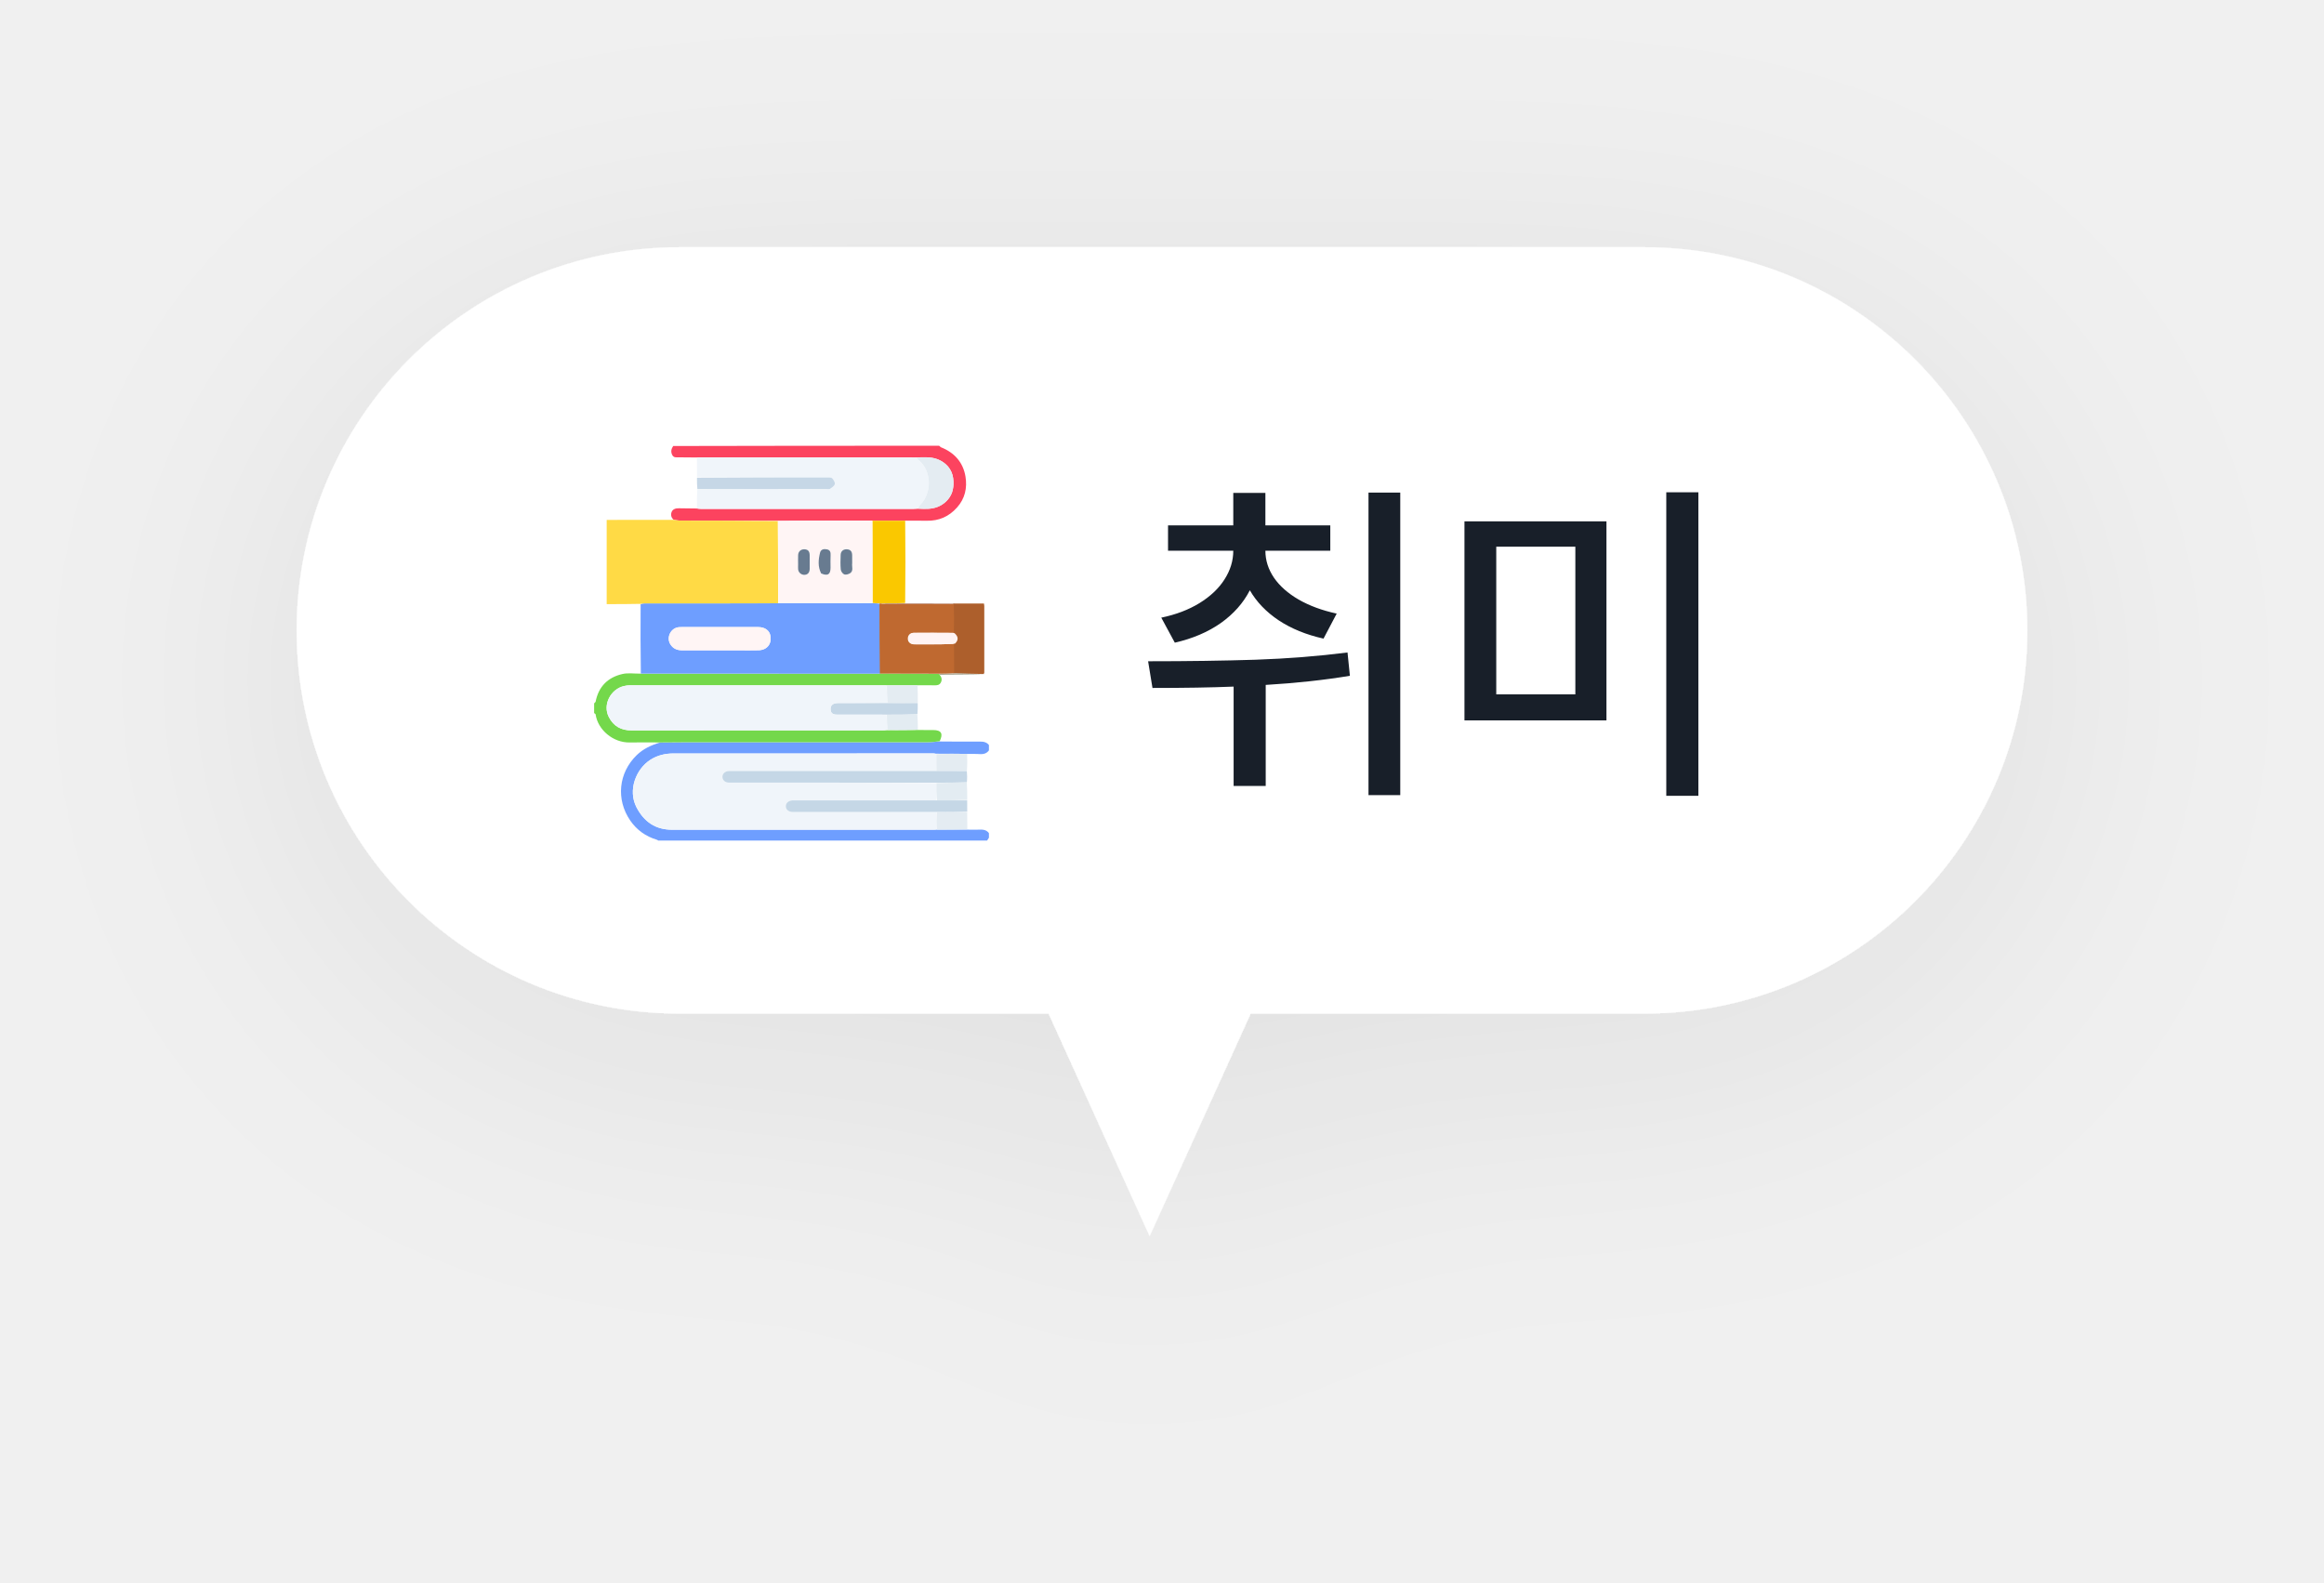
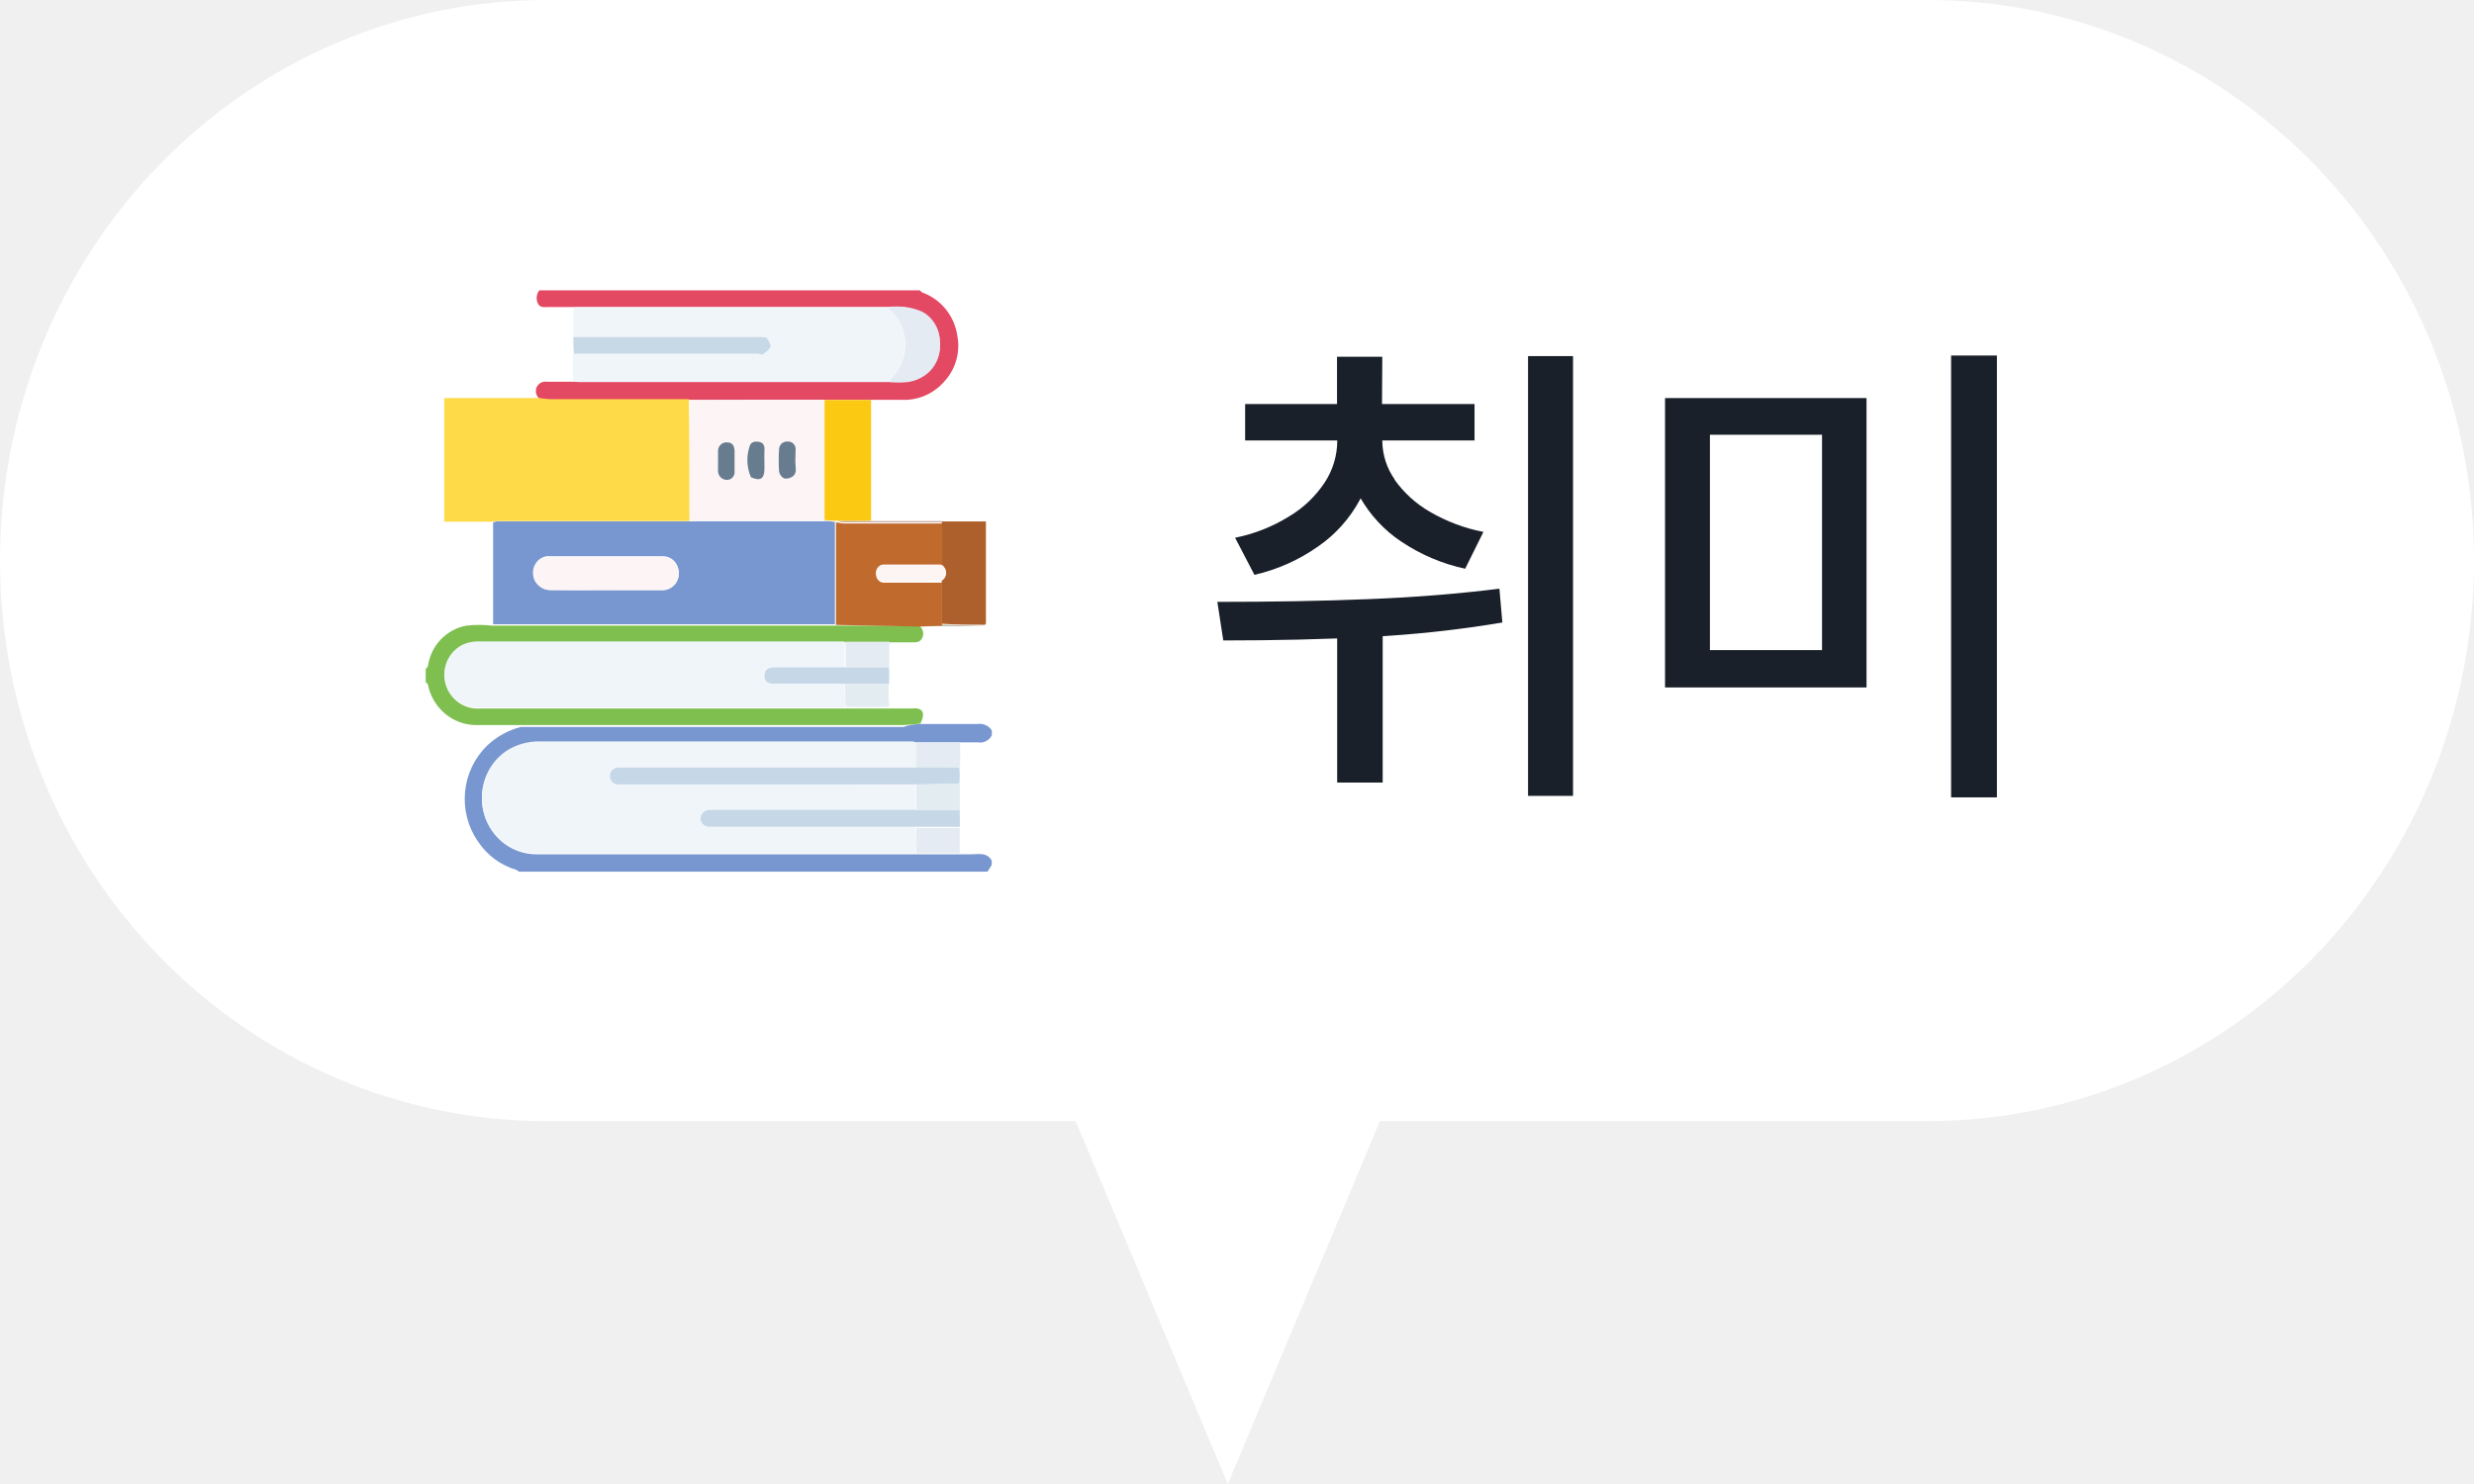
- <svg xmlns="http://www.w3.org/2000/svg" width="94" height="64" viewBox="0 0 94 64" fill="none">
-   <g filter="url(#filter0_d_0_1)">
-     <path fill-rule="evenodd" clip-rule="evenodd" d="M27.5 10C18.94 10 12 16.94 12 25.5C12 34.06 18.94 41 27.5 41H42.417L46.5 50L50.583 41H66.5C75.06 41 82 34.06 82 25.5C82 16.94 75.06 10 66.5 10H27.5Z" fill="white" />
-   </g>
-   <path d="M51.182 22.277C51.182 22.665 51.298 23.029 51.53 23.371C51.763 23.708 52.095 24.002 52.528 24.253C52.966 24.504 53.478 24.693 54.066 24.82L53.533 25.832C52.836 25.677 52.232 25.431 51.722 25.094C51.216 24.756 50.826 24.351 50.553 23.877C50.288 24.392 49.897 24.834 49.377 25.203C48.857 25.568 48.238 25.832 47.518 25.996L46.971 24.984C47.563 24.861 48.078 24.665 48.516 24.396C48.958 24.123 49.295 23.804 49.527 23.439C49.764 23.07 49.883 22.683 49.883 22.277H47.244V21.252H49.883V19.939H51.182V21.252H53.807V22.277H51.182ZM56.637 32.162H55.352V19.926H56.637V32.162ZM46.438 26.748C48.042 26.748 49.491 26.727 50.785 26.686C52.084 26.641 53.324 26.543 54.504 26.393L54.6 27.336C53.556 27.509 52.421 27.632 51.195 27.705V31.793H49.897V27.773C48.999 27.81 47.905 27.828 46.615 27.828L46.438 26.748ZM64.977 29.141H59.234V21.088H64.977V29.141ZM60.52 28.088H63.719V22.113H60.52V28.088ZM68.695 32.19H67.397V19.912H68.695V32.19Z" fill="#181F29" />
-   <g clip-path="url(#clip0_0_1)">
-     <path d="M38.002 29.993C38.542 29.995 39.083 30.003 39.624 29.997C39.791 29.994 39.926 30.023 40.023 30.166C40.031 30.21 40.031 30.263 40.023 30.32C39.926 30.476 39.793 30.514 39.625 30.503C39.46 30.491 39.293 30.502 39.117 30.495C38.695 30.488 38.284 30.489 37.859 30.487C37.819 30.481 37.793 30.477 37.767 30.477C34.258 30.477 30.749 30.477 27.24 30.478C26.908 30.478 26.594 30.55 26.308 30.733C25.732 31.1 25.381 31.956 25.746 32.658C26.049 33.24 26.513 33.561 27.176 33.562C30.706 33.563 34.236 33.562 37.765 33.562C37.802 33.562 37.838 33.559 37.889 33.559C38.311 33.56 38.718 33.559 39.14 33.56C39.253 33.562 39.352 33.56 39.451 33.563C39.656 33.567 39.881 33.504 40.021 33.73C40.024 33.726 40.028 33.722 40.031 33.719C40.031 33.762 40.031 33.805 40.022 33.852C39.978 33.914 39.942 33.972 39.906 34.031C35.489 34.031 31.072 34.031 26.65 34.022C26.62 33.997 26.597 33.977 26.57 33.969C26.118 33.834 25.752 33.571 25.489 33.187C24.91 32.34 25.014 31.262 25.755 30.544C26.017 30.291 26.34 30.139 26.702 30.034C27.05 30.03 27.383 30.025 27.716 30.025C30.984 30.025 34.252 30.026 37.521 30.024C37.681 30.024 37.841 30.003 38.002 29.993Z" fill="#6E9EFF" />
-     <path d="M38.007 29.983C37.841 30.003 37.681 30.024 37.521 30.024C34.252 30.026 30.984 30.025 27.716 30.025C27.383 30.026 27.05 30.03 26.688 30.032C26.264 30.032 25.869 30.024 25.474 30.033C24.799 30.048 24.18 29.52 24.091 28.897C24.088 28.877 24.052 28.861 24.031 28.844C24.031 28.718 24.031 28.592 24.031 28.452C24.052 28.42 24.087 28.405 24.091 28.385C24.209 27.773 24.585 27.398 25.179 27.263C25.401 27.212 25.644 27.251 25.906 27.249C29.133 27.249 32.33 27.25 35.527 27.25C35.553 27.25 35.579 27.247 35.618 27.247C36.409 27.25 37.186 27.252 37.968 27.26C37.982 27.273 37.991 27.28 38.001 27.286C38.081 27.382 38.117 27.487 38.056 27.606C38.001 27.714 37.903 27.724 37.792 27.721C37.58 27.715 37.367 27.719 37.125 27.72C36.689 27.721 36.282 27.723 35.86 27.722C32.394 27.72 28.943 27.719 25.492 27.72C25.405 27.72 25.316 27.732 25.231 27.752C24.706 27.878 24.366 28.497 24.624 29.001C24.82 29.384 25.126 29.546 25.553 29.546C28.937 29.541 32.321 29.543 35.704 29.542C35.761 29.542 35.818 29.537 35.89 29.538C36.312 29.537 36.72 29.533 37.127 29.529C37.334 29.53 37.54 29.531 37.746 29.531C38.074 29.532 38.16 29.674 38.007 29.983Z" fill="#74D84B" />
-     <path d="M28.188 18.505C27.95 18.503 27.712 18.503 27.474 18.499C27.365 18.497 27.244 18.529 27.183 18.39C27.126 18.262 27.154 18.152 27.229 18.041C30.803 18.031 34.387 18.031 37.985 18.031C38.02 18.052 38.036 18.083 38.061 18.093C38.608 18.309 38.958 18.707 39.052 19.281C39.125 19.732 39.035 20.165 38.71 20.528C38.379 20.899 37.976 21.074 37.483 21.064C37.207 21.058 36.931 21.063 36.626 21.062C36.162 21.062 35.726 21.063 35.276 21.062C34.788 21.06 34.315 21.059 33.842 21.059C33.053 21.061 32.263 21.063 31.459 21.063C30.138 21.061 28.832 21.061 27.526 21.059C27.434 21.059 27.342 21.038 27.25 21.026C27.145 20.941 27.122 20.817 27.166 20.708C27.213 20.594 27.329 20.556 27.46 20.56C27.692 20.568 27.924 20.562 28.181 20.569C28.253 20.578 28.299 20.584 28.346 20.584C31.215 20.584 34.084 20.584 36.953 20.584C37.01 20.584 37.066 20.576 37.137 20.576C37.276 20.582 37.401 20.589 37.526 20.583C37.807 20.57 38.056 20.486 38.267 20.284C38.504 20.058 38.578 19.788 38.565 19.471C38.55 19.09 38.372 18.813 38.048 18.634C37.741 18.465 37.399 18.494 37.049 18.503C34.111 18.501 31.188 18.5 28.265 18.5C28.239 18.5 28.213 18.503 28.188 18.505Z" fill="#FC435F" />
-     <path d="M35.291 21.064C35.726 21.063 36.162 21.062 36.612 21.064C36.626 22.17 36.626 23.273 36.611 24.392C36.285 24.409 35.974 24.411 35.652 24.41C35.628 24.409 35.615 24.409 35.587 24.408C35.479 24.405 35.386 24.403 35.292 24.387C35.292 23.27 35.291 22.167 35.291 21.064Z" fill="#FAC800" />
-     <path d="M38.557 24.412C38.968 24.412 39.378 24.412 39.798 24.412C39.803 24.448 39.812 24.483 39.812 24.517C39.813 25.412 39.812 26.307 39.812 27.202C39.812 27.223 39.808 27.243 39.783 27.263C39.361 27.256 38.962 27.251 38.562 27.232C38.56 26.826 38.557 26.435 38.563 26.038C38.71 25.896 38.707 25.757 38.563 25.604C38.562 25.204 38.561 24.818 38.559 24.427C38.559 24.422 38.557 24.412 38.557 24.412Z" fill="#AD5F2C" />
-     <path d="M37.12 28.437C37.122 28.584 37.123 28.731 37.108 28.892C36.685 28.908 36.279 28.909 35.859 28.909C35.725 28.908 35.605 28.907 35.485 28.907C34.938 28.907 34.392 28.908 33.845 28.906C33.666 28.906 33.588 28.826 33.594 28.663C33.599 28.52 33.703 28.439 33.891 28.439C34.552 28.437 35.214 28.438 35.889 28.437C36.309 28.437 36.715 28.437 37.12 28.437Z" fill="#C5D7E6" />
-     <path d="M37.122 28.422C36.715 28.437 36.309 28.437 35.889 28.423C35.875 28.18 35.875 27.952 35.874 27.724C36.282 27.722 36.689 27.721 37.111 27.721C37.125 27.951 37.125 28.18 37.122 28.422Z" fill="#E4ECF2" />
-     <path d="M35.873 28.91C36.279 28.909 36.685 28.908 37.106 28.907C37.122 29.105 37.123 29.302 37.126 29.515C36.72 29.533 36.312 29.537 35.89 29.523C35.875 29.307 35.874 29.108 35.873 28.91Z" fill="#E3ECF2" />
-     <path d="M38.606 24.41C38.62 24.412 38.621 24.422 38.607 24.428C37.667 24.434 36.74 24.435 35.813 24.434C35.763 24.434 35.712 24.419 35.662 24.412C35.974 24.41 36.285 24.409 36.612 24.407C37.282 24.407 37.937 24.407 38.606 24.41Z" fill="#AA7766" />
-     <path d="M38.625 27.246C39.024 27.251 39.424 27.256 39.834 27.269C39.24 27.279 38.635 27.281 38.015 27.285C37.991 27.28 37.982 27.274 37.983 27.259C38.204 27.249 38.414 27.248 38.625 27.246Z" fill="#808064" />
-     <path d="M35.292 24.401C35.386 24.403 35.479 24.405 35.588 24.422C35.604 25.374 35.605 26.31 35.605 27.245C35.579 27.247 35.553 27.25 35.527 27.25C32.33 27.249 29.133 27.249 25.921 27.247C25.906 26.319 25.906 25.392 25.912 24.441C25.974 24.412 26.031 24.407 26.088 24.407C27.363 24.406 28.637 24.407 29.912 24.406C30.432 24.406 30.952 24.403 31.487 24.403C32.765 24.404 34.029 24.402 35.292 24.401ZM28.203 26.305C28.76 26.305 29.316 26.305 29.872 26.305C30.143 26.305 30.413 26.311 30.684 26.303C31.027 26.293 31.222 26.046 31.16 25.711C31.12 25.5 30.936 25.366 30.672 25.366C29.637 25.365 28.602 25.366 27.567 25.366C27.521 25.366 27.473 25.366 27.427 25.374C27.12 25.424 26.952 25.787 27.109 26.052C27.212 26.227 27.369 26.3 27.564 26.304C27.766 26.307 27.969 26.305 28.203 26.305Z" fill="#6E9EFF" />
-     <path d="M31.473 24.401C30.952 24.403 30.432 24.406 29.912 24.406C28.637 24.407 27.363 24.406 26.088 24.407C26.031 24.407 25.974 24.412 25.909 24.426C25.45 24.437 24.998 24.437 24.539 24.437C24.539 23.3 24.539 22.174 24.539 21.03C25.435 21.03 26.328 21.03 27.235 21.028C27.342 21.037 27.434 21.058 27.526 21.059C28.832 21.061 30.138 21.061 31.458 21.078C31.473 22.196 31.473 23.299 31.473 24.401Z" fill="#FFDA45" />
-     <path d="M37.123 20.572C37.066 20.576 37.01 20.584 36.953 20.584C34.084 20.584 31.215 20.584 28.346 20.584C28.299 20.584 28.253 20.579 28.195 20.568C28.186 20.311 28.187 20.061 28.204 19.796C29.954 19.781 31.686 19.781 33.419 19.781C33.471 19.781 33.536 19.798 33.572 19.773C33.648 19.722 33.747 19.658 33.766 19.582C33.782 19.514 33.718 19.409 33.66 19.347C33.624 19.309 33.535 19.313 33.469 19.313C31.71 19.312 29.952 19.312 28.193 19.312C28.191 19.052 28.189 18.793 28.188 18.52C28.213 18.504 28.239 18.5 28.265 18.5C31.188 18.501 34.111 18.501 37.054 18.512C37.11 18.56 37.143 18.601 37.182 18.634C37.686 19.066 37.705 19.956 37.2 20.443C37.165 20.477 37.148 20.529 37.123 20.572Z" fill="#F0F5FA" />
-     <path d="M28.191 19.326C29.952 19.312 31.71 19.311 33.469 19.313C33.535 19.313 33.624 19.309 33.66 19.347C33.718 19.409 33.782 19.514 33.766 19.582C33.747 19.658 33.649 19.722 33.572 19.773C33.536 19.798 33.471 19.781 33.419 19.781C31.686 19.781 29.954 19.781 28.207 19.782C28.191 19.635 28.19 19.488 28.191 19.326Z" fill="#C6D7E6" />
-     <path d="M37.874 33.557C37.838 33.559 37.802 33.562 37.765 33.562C34.236 33.562 30.706 33.563 27.176 33.562C26.513 33.561 26.049 33.24 25.746 32.658C25.381 31.956 25.732 31.1 26.308 30.733C26.594 30.55 26.908 30.478 27.24 30.478C30.749 30.477 34.258 30.477 37.767 30.477C37.793 30.477 37.819 30.481 37.859 30.499C37.874 30.74 37.875 30.963 37.86 31.187C35.106 31.188 32.367 31.188 29.628 31.188C29.576 31.188 29.524 31.186 29.472 31.189C29.32 31.198 29.215 31.3 29.22 31.431C29.225 31.563 29.332 31.657 29.485 31.657C30.354 31.657 31.224 31.657 32.093 31.657C34.02 31.658 35.947 31.659 37.874 31.674C37.874 31.917 37.874 32.145 37.86 32.374C35.962 32.375 34.078 32.375 32.195 32.375C32.143 32.375 32.091 32.372 32.039 32.377C31.875 32.392 31.775 32.496 31.785 32.635C31.794 32.755 31.901 32.839 32.052 32.843C32.104 32.845 32.156 32.844 32.209 32.844C34.097 32.844 35.986 32.845 37.874 32.86C37.874 33.102 37.874 33.33 37.874 33.557Z" fill="#F0F5FA" />
-     <path d="M37.889 33.559C37.874 33.33 37.875 33.102 37.889 32.859C38.309 32.844 38.715 32.844 39.12 32.844C39.122 33.073 39.123 33.301 39.125 33.544C38.718 33.559 38.311 33.56 37.889 33.559Z" fill="#E4ECF2" />
-     <path d="M37.875 31.187C37.875 30.963 37.874 30.74 37.873 30.503C38.284 30.489 38.695 30.488 39.117 30.494C39.127 30.721 39.126 30.939 39.108 31.173C38.686 31.187 38.28 31.187 37.875 31.187Z" fill="#E4ECF2" />
-     <path d="M35.859 28.909C35.874 29.108 35.875 29.307 35.875 29.52C35.818 29.538 35.761 29.543 35.704 29.543C32.321 29.543 28.937 29.541 25.553 29.546C25.126 29.546 24.82 29.384 24.624 29.001C24.366 28.497 24.706 27.878 25.231 27.752C25.316 27.732 25.405 27.72 25.492 27.72C28.943 27.719 32.394 27.72 35.86 27.722C35.875 27.952 35.875 28.18 35.875 28.423C35.214 28.438 34.552 28.438 33.891 28.439C33.703 28.439 33.599 28.52 33.594 28.663C33.588 28.826 33.666 28.906 33.845 28.907C34.392 28.909 34.938 28.907 35.485 28.907C35.605 28.907 35.725 28.908 35.859 28.909Z" fill="#F0F5FA" />
-     <path d="M35.587 27.247C35.573 26.31 35.573 25.374 35.571 24.424C35.583 24.409 35.597 24.408 35.62 24.41C35.681 24.419 35.731 24.434 35.782 24.434C36.709 24.435 37.636 24.434 38.577 24.433C38.592 24.818 38.593 25.204 38.581 25.602C38.554 25.609 38.539 25.6 38.524 25.6C38 25.598 37.475 25.594 36.951 25.598C36.803 25.599 36.713 25.707 36.72 25.848C36.725 25.973 36.824 26.062 36.967 26.063C37.315 26.065 37.663 26.066 38.011 26.063C38.203 26.061 38.394 26.051 38.586 26.044C38.588 26.435 38.591 26.826 38.593 27.232C38.383 27.247 38.172 27.249 37.947 27.252C37.155 27.252 36.378 27.25 35.587 27.247Z" fill="#BF6930" />
-     <path d="M31.487 24.403C31.473 23.299 31.473 22.196 31.473 21.079C32.263 21.063 33.053 21.061 33.842 21.059C34.315 21.059 34.787 21.06 35.275 21.062C35.291 22.167 35.292 23.27 35.292 24.387C34.029 24.402 32.765 24.404 31.487 24.403ZM32.281 22.855C32.281 22.913 32.277 22.97 32.282 23.027C32.294 23.162 32.415 23.262 32.549 23.252C32.677 23.242 32.75 23.154 32.75 23.007C32.751 22.825 32.751 22.643 32.75 22.461C32.748 22.297 32.683 22.224 32.536 22.219C32.395 22.213 32.289 22.306 32.282 22.451C32.277 22.576 32.281 22.701 32.281 22.855ZM34.469 22.765C34.469 22.661 34.471 22.557 34.468 22.453C34.465 22.297 34.391 22.221 34.242 22.219C34.103 22.216 34.006 22.301 34.002 22.445C33.996 22.642 33.987 22.841 34.007 23.037C34.014 23.11 34.083 23.208 34.147 23.233C34.212 23.259 34.321 23.228 34.386 23.185C34.531 23.09 34.449 22.928 34.469 22.765ZM33.222 23.204C33.48 23.311 33.594 23.237 33.594 22.961C33.594 22.795 33.587 22.628 33.596 22.462C33.603 22.343 33.579 22.249 33.455 22.223C33.331 22.196 33.203 22.212 33.168 22.359C33.101 22.636 33.073 22.916 33.222 23.204Z" fill="#FFF5F5" />
-     <path d="M37.137 20.576C37.148 20.529 37.165 20.477 37.2 20.443C37.705 19.955 37.686 19.066 37.182 18.634C37.143 18.6 37.11 18.559 37.069 18.514C37.399 18.494 37.741 18.465 38.048 18.634C38.372 18.813 38.55 19.089 38.565 19.471C38.578 19.788 38.504 20.058 38.267 20.284C38.056 20.486 37.807 20.57 37.526 20.583C37.401 20.588 37.276 20.582 37.137 20.576Z" fill="#E4ECF2" />
-     <path d="M37.86 31.188C38.28 31.188 38.686 31.188 39.106 31.188C39.121 31.334 39.123 31.481 39.108 31.643C38.685 31.658 38.279 31.659 37.873 31.66C35.947 31.659 34.02 31.658 32.093 31.657C31.224 31.657 30.354 31.658 29.484 31.657C29.332 31.657 29.225 31.564 29.22 31.432C29.215 31.3 29.32 31.198 29.472 31.189C29.524 31.186 29.576 31.189 29.628 31.189C32.367 31.188 35.106 31.188 37.86 31.188Z" fill="#C5D7E6" />
-     <path d="M39.122 32.83C38.714 32.844 38.309 32.845 37.889 32.845C35.986 32.845 34.097 32.845 32.208 32.844C32.156 32.844 32.104 32.845 32.052 32.844C31.901 32.839 31.794 32.755 31.785 32.635C31.774 32.496 31.875 32.392 32.039 32.377C32.091 32.373 32.143 32.375 32.195 32.375C34.078 32.375 35.962 32.375 37.874 32.375C38.309 32.375 38.715 32.375 39.12 32.375C39.121 32.522 39.123 32.669 39.122 32.83Z" fill="#C5D7E6" />
-     <path d="M39.122 32.36C38.715 32.374 38.309 32.374 37.889 32.374C37.874 32.145 37.874 31.917 37.874 31.674C38.279 31.659 38.685 31.658 39.105 31.657C39.121 31.886 39.123 32.116 39.122 32.36Z" fill="#E3ECF2" />
-     <path d="M38.625 26.037C38.426 26.05 38.234 26.061 38.043 26.062C37.695 26.066 37.347 26.064 36.999 26.063C36.855 26.062 36.757 25.973 36.751 25.848C36.745 25.707 36.834 25.598 36.982 25.597C37.507 25.593 38.031 25.598 38.556 25.6C38.57 25.6 38.585 25.608 38.613 25.616C38.77 25.757 38.773 25.896 38.625 26.037Z" fill="#FFF4F4" />
-     <path d="M28.188 26.305C27.969 26.305 27.766 26.308 27.564 26.304C27.369 26.301 27.212 26.227 27.109 26.053C26.952 25.788 27.12 25.424 27.427 25.374C27.473 25.367 27.521 25.366 27.567 25.366C28.602 25.366 29.637 25.365 30.672 25.366C30.936 25.367 31.12 25.5 31.16 25.711C31.222 26.046 31.027 26.294 30.684 26.303C30.413 26.311 30.143 26.305 29.872 26.305C29.316 26.305 28.76 26.305 28.188 26.305Z" fill="#FFF5F5" />
-     <path d="M32.281 22.841C32.281 22.701 32.277 22.576 32.282 22.451C32.289 22.306 32.395 22.214 32.536 22.219C32.683 22.225 32.748 22.297 32.75 22.461C32.751 22.643 32.751 22.825 32.75 23.007C32.75 23.154 32.677 23.243 32.549 23.252C32.415 23.262 32.294 23.162 32.282 23.027C32.277 22.971 32.281 22.913 32.281 22.841Z" fill="#687B90" />
-     <path d="M34.469 22.78C34.449 22.928 34.531 23.09 34.386 23.186C34.321 23.228 34.212 23.259 34.147 23.234C34.083 23.209 34.014 23.11 34.007 23.038C33.987 22.842 33.996 22.643 34.002 22.445C34.006 22.302 34.103 22.216 34.242 22.219C34.391 22.222 34.465 22.297 34.468 22.453C34.471 22.557 34.469 22.661 34.469 22.78Z" fill="#687B90" />
-     <path d="M33.213 23.195C33.073 22.916 33.101 22.636 33.168 22.359C33.203 22.212 33.331 22.196 33.455 22.223C33.579 22.249 33.603 22.343 33.596 22.462C33.587 22.628 33.594 22.795 33.594 22.961C33.594 23.237 33.48 23.311 33.213 23.195Z" fill="#687B90" />
+ <svg xmlns="http://www.w3.org/2000/svg" width="70" height="42" viewBox="0 0 70 42" fill="none">
+   <g clip-path="url(#clip0_1685_333)">
+     <path d="M54.546 0H15.454C11.355 0 7.425 1.671 4.526 4.647C1.628 7.622 0 11.657 0 15.865C0 20.073 1.628 24.108 4.526 27.083C7.425 30.058 11.355 31.73 15.454 31.73H30.436L34.74 42L39.043 31.73H54.546C58.645 31.73 62.575 30.058 65.474 27.083C68.372 24.108 70 20.073 70 15.865C70 11.657 68.372 7.622 65.474 4.647C62.575 1.671 58.645 0 54.546 0Z" fill="white" />
+     <path d="M38.703 16.957C40.01 16.907 41.253 16.807 42.425 16.661L42.508 17.618C41.268 17.826 40.017 17.962 38.762 18.026C37.47 18.095 36.084 18.126 34.612 18.126L34.444 17.034C35.957 17.034 37.395 17.011 38.703 16.957ZM38.478 14.142C38.193 14.671 37.79 15.123 37.302 15.461C36.755 15.847 36.141 16.122 35.493 16.269L34.946 15.219C35.489 15.111 36.009 14.906 36.481 14.611C36.882 14.373 37.225 14.044 37.485 13.65C37.714 13.3 37.837 12.888 37.837 12.466V12.304H38.89V12.477C38.893 13.059 38.752 13.633 38.478 14.142ZM41.721 12.466H35.23V11.435H41.721V12.466ZM39.099 12.151H37.83V10.097H39.111L39.099 12.151ZM39.122 22.148H37.834V17.149H39.122V22.148ZM39.448 13.562C39.714 13.939 40.056 14.252 40.452 14.481C40.924 14.757 41.438 14.951 41.972 15.054L41.456 16.096C40.811 15.958 40.197 15.697 39.646 15.327C39.166 15.008 38.766 14.577 38.478 14.069C38.206 13.584 38.065 13.033 38.069 12.474V12.304H39.111V12.477C39.115 12.873 39.239 13.258 39.467 13.577L39.448 13.562ZM44.508 22.525H43.235V10.078H44.508V22.525Z" fill="#1A202A" />
+     <path d="M52.812 19.456H47.111V11.266H52.812V19.456ZM48.381 18.399H51.553V12.304H48.381V18.399ZM56.501 22.567H55.205V10.062H56.501V22.567Z" fill="#1A202A" />
+     <path d="M26.039 20.49C26.578 20.49 27.121 20.49 27.661 20.49C27.736 20.478 27.813 20.488 27.883 20.519C27.953 20.549 28.014 20.599 28.058 20.663C28.069 20.715 28.069 20.769 28.058 20.821C28.019 20.891 27.96 20.947 27.889 20.981C27.818 21.015 27.738 21.025 27.661 21.009C27.496 21.009 27.331 21.009 27.155 21.009C26.732 21.009 26.32 21.009 25.893 21.009H25.803H15.271C14.942 21.004 14.618 21.094 14.338 21.271C14.057 21.458 13.842 21.734 13.728 22.057C13.613 22.38 13.604 22.733 13.702 23.061C13.801 23.39 14.001 23.677 14.272 23.879C14.544 24.08 14.872 24.185 15.207 24.178H27.488C27.694 24.178 27.919 24.116 28.058 24.351C28.063 24.395 28.063 24.441 28.058 24.485C28.013 24.551 27.979 24.612 27.942 24.67C23.527 24.67 19.107 24.67 14.682 24.67C14.659 24.646 14.631 24.628 14.6 24.616C14.16 24.485 13.779 24.201 13.521 23.812C13.239 23.403 13.11 22.903 13.159 22.404C13.208 21.905 13.431 21.441 13.787 21.098C14.056 20.845 14.382 20.665 14.735 20.575H15.746H25.556C25.717 20.521 25.878 20.498 26.039 20.49Z" fill="#7897D0" />
+     <path d="M26.043 20.479C25.881 20.502 25.719 20.517 25.556 20.521H15.731H14.705C14.278 20.521 13.885 20.521 13.491 20.521C13.166 20.525 12.849 20.412 12.596 20.201C12.343 19.99 12.169 19.696 12.106 19.368C12.106 19.345 12.068 19.329 12.046 19.314V18.929C12.068 18.898 12.102 18.883 12.106 18.86C12.146 18.575 12.273 18.309 12.469 18.102C12.665 17.895 12.919 17.757 13.195 17.707C13.437 17.679 13.681 17.679 13.922 17.707H23.653C24.443 17.707 25.222 17.707 26.005 17.707L26.035 17.733C26.079 17.774 26.108 17.828 26.118 17.887C26.128 17.946 26.119 18.007 26.091 18.06C26.035 18.172 25.938 18.183 25.829 18.18C25.616 18.18 25.402 18.18 25.163 18.18H13.521C13.434 18.18 13.348 18.19 13.263 18.21C13.134 18.243 13.014 18.304 12.91 18.39C12.807 18.475 12.723 18.583 12.665 18.706C12.607 18.829 12.577 18.963 12.575 19.099C12.573 19.235 12.601 19.37 12.656 19.494C12.738 19.673 12.87 19.822 13.036 19.922C13.202 20.021 13.393 20.067 13.585 20.052H23.926H25.163H25.78C26.11 20.014 26.196 20.164 26.043 20.479Z" fill="#7EBF4F" />
+     <path d="M16.218 8.69H15.506C15.398 8.69 15.274 8.72 15.214 8.578C15.189 8.52 15.179 8.455 15.187 8.391C15.195 8.327 15.22 8.267 15.259 8.217C18.835 8.217 22.422 8.217 26.02 8.217C26.058 8.236 26.073 8.271 26.095 8.278C26.353 8.37 26.582 8.532 26.757 8.748C26.932 8.963 27.046 9.224 27.087 9.501C27.13 9.725 27.121 9.955 27.062 10.175C27.002 10.394 26.895 10.597 26.747 10.766C26.596 10.948 26.407 11.091 26.194 11.187C25.981 11.282 25.75 11.326 25.518 11.316C25.241 11.316 24.968 11.316 24.66 11.316H19.477H15.544C15.451 11.312 15.358 11.301 15.267 11.285C15.219 11.248 15.185 11.196 15.17 11.136C15.155 11.077 15.16 11.014 15.184 10.958C15.21 10.904 15.253 10.859 15.305 10.831C15.358 10.804 15.418 10.794 15.476 10.805C15.709 10.805 15.941 10.805 16.199 10.805C16.27 10.805 16.315 10.805 16.364 10.805H24.979C25.039 10.805 25.095 10.805 25.166 10.805C25.305 10.805 25.428 10.805 25.541 10.805C25.818 10.802 26.085 10.694 26.29 10.501C26.396 10.396 26.479 10.268 26.532 10.127C26.584 9.985 26.605 9.833 26.593 9.682C26.589 9.508 26.54 9.338 26.45 9.191C26.361 9.044 26.234 8.924 26.084 8.844C25.774 8.701 25.432 8.648 25.095 8.69H16.218Z" fill="#E44964" />
+     <path d="M23.327 11.32C23.762 11.32 24.196 11.32 24.646 11.32C24.646 12.454 24.646 13.588 24.646 14.738C24.32 14.738 24.009 14.757 23.687 14.738H23.623C23.524 14.739 23.425 14.731 23.327 14.715V11.32Z" fill="#FBC912" />
+     <path d="M26.657 14.757H27.896C27.896 14.796 27.896 14.83 27.896 14.865V17.622C27.898 17.634 27.895 17.646 27.89 17.657C27.885 17.668 27.877 17.677 27.866 17.683C27.443 17.683 27.046 17.683 26.645 17.653C26.645 17.237 26.645 16.834 26.645 16.426C26.68 16.4 26.707 16.367 26.726 16.328C26.745 16.289 26.755 16.247 26.755 16.203C26.755 16.16 26.745 16.117 26.726 16.078C26.707 16.039 26.68 16.006 26.645 15.98C26.645 15.572 26.645 15.173 26.645 14.773L26.657 14.757Z" fill="#AE602C" />
+     <path d="M25.155 18.891C25.164 19.047 25.164 19.204 25.155 19.36C24.732 19.36 24.327 19.36 23.904 19.36H21.878C21.701 19.36 21.623 19.279 21.627 19.114C21.63 18.949 21.735 18.883 21.926 18.883H25.155V18.891Z" fill="#C6D8E7" />
+     <path d="M25.159 18.875C24.75 18.875 24.346 18.875 23.926 18.875C23.926 18.625 23.926 18.395 23.926 18.16H25.162C25.159 18.391 25.159 18.625 25.159 18.875Z" fill="#E4EBF2" />
+     <path d="M23.908 19.375H25.14C25.14 19.575 25.14 19.76 25.163 19.998C24.754 20.018 24.346 20.021 23.926 19.998C23.912 19.783 23.908 19.579 23.908 19.375Z" fill="#E3ECF1" />
+     <path d="M26.642 14.754C26.642 14.754 26.642 14.754 26.642 14.773C25.702 14.773 24.769 14.773 23.848 14.773C23.797 14.769 23.747 14.761 23.698 14.75H26.642V14.754Z" fill="#AB7867" />
+     <path d="M26.661 17.687L27.87 17.71C27.275 17.71 26.672 17.71 26.05 17.71C26.028 17.71 26.017 17.71 26.02 17.684L26.661 17.687Z" fill="#808065" />
+     <path d="M23.327 14.746C23.426 14.747 23.525 14.754 23.623 14.769C23.623 15.746 23.623 16.692 23.623 17.668H13.952C13.952 16.715 13.952 15.746 13.952 14.788C14.008 14.762 14.07 14.75 14.132 14.754H23.327M16.237 16.703H17.904C18.177 16.703 18.447 16.703 18.716 16.703C18.791 16.708 18.865 16.695 18.933 16.664C19.001 16.633 19.061 16.586 19.108 16.526C19.154 16.467 19.186 16.396 19.201 16.322C19.216 16.247 19.213 16.169 19.192 16.096C19.167 15.986 19.104 15.889 19.014 15.824C18.924 15.759 18.814 15.73 18.705 15.742H15.6C15.553 15.738 15.505 15.738 15.458 15.742C15.386 15.756 15.318 15.787 15.26 15.833C15.202 15.879 15.156 15.938 15.124 16.006C15.093 16.074 15.079 16.149 15.081 16.224C15.084 16.299 15.104 16.372 15.139 16.438C15.185 16.52 15.252 16.587 15.333 16.632C15.413 16.678 15.505 16.7 15.596 16.696L16.237 16.703Z" fill="#7897D0" />
+     <path d="M19.507 14.746H14.121C14.06 14.745 14 14.751 13.941 14.765C13.48 14.765 13.027 14.765 12.57 14.765V11.266H15.267C15.364 11.281 15.461 11.292 15.559 11.297C16.866 11.297 18.181 11.297 19.492 11.297C19.507 12.481 19.507 13.616 19.507 14.746Z" fill="#FEDA48" />
+     <path d="M25.159 10.813C25.102 10.813 25.046 10.813 24.986 10.813H16.372C16.32 10.811 16.268 10.805 16.218 10.793C16.205 10.53 16.205 10.265 16.218 10.001C17.967 10.001 19.701 10.001 21.436 10.001C21.488 10.001 21.552 10.001 21.589 10.001C21.627 10.001 21.761 9.882 21.78 9.805C21.799 9.728 21.731 9.628 21.675 9.563C21.619 9.498 21.552 9.528 21.484 9.528H16.226C16.226 9.259 16.226 8.994 16.226 8.713C16.25 8.7 16.277 8.693 16.304 8.694C19.229 8.694 22.155 8.694 25.099 8.694C25.151 8.744 25.185 8.786 25.226 8.821C25.346 8.942 25.44 9.087 25.505 9.246C25.57 9.406 25.603 9.577 25.603 9.749C25.603 9.922 25.57 10.093 25.505 10.252C25.44 10.412 25.346 10.556 25.226 10.678C25.198 10.72 25.175 10.765 25.159 10.813Z" fill="#F0F5FA" />
+     <path d="M16.222 9.536C17.986 9.536 19.743 9.536 21.503 9.536C21.57 9.536 21.66 9.536 21.694 9.57C21.728 9.605 21.818 9.743 21.799 9.812C21.78 9.882 21.683 9.955 21.608 10.009C21.533 10.062 21.507 10.009 21.454 10.009H16.237C16.224 9.851 16.219 9.693 16.222 9.536Z" fill="#C7D8E7" />
+     <path d="M25.912 24.151H15.207C14.872 24.158 14.544 24.053 14.272 23.852C14.001 23.65 13.8 23.363 13.702 23.035C13.604 22.706 13.613 22.353 13.728 22.03C13.842 21.707 14.056 21.431 14.338 21.244C14.618 21.068 14.942 20.977 15.271 20.983H25.803C25.835 20.983 25.867 20.991 25.896 21.006C25.912 21.241 25.912 21.478 25.896 21.713H17.503C17.47 21.709 17.436 21.712 17.404 21.722C17.372 21.732 17.342 21.749 17.317 21.772C17.292 21.795 17.272 21.823 17.258 21.854C17.244 21.885 17.237 21.919 17.237 21.954C17.237 21.988 17.244 22.022 17.258 22.053C17.272 22.085 17.292 22.113 17.317 22.135C17.342 22.158 17.372 22.175 17.404 22.185C17.436 22.195 17.47 22.198 17.503 22.194H20.125C22.05 22.194 23.977 22.2 25.908 22.213C25.908 22.459 25.908 22.694 25.908 22.932H20.072C19.907 22.932 19.806 23.055 19.817 23.198C19.828 23.262 19.861 23.32 19.911 23.36C19.961 23.399 20.024 23.419 20.087 23.413H20.226C22.117 23.413 24.005 23.413 25.896 23.413L25.912 24.151Z" fill="#F0F5FA" />
+     <path d="M25.927 24.151C25.912 23.912 25.912 23.672 25.927 23.432C26.346 23.432 26.75 23.432 27.155 23.432C27.155 23.667 27.155 23.901 27.155 24.151C26.754 24.151 26.346 24.151 25.927 24.151Z" fill="#E4EBF2" />
+     <path d="M25.912 21.717C25.912 21.487 25.912 21.256 25.912 21.014C26.324 21.014 26.736 21.014 27.159 21.014C27.172 21.245 27.172 21.478 27.159 21.71C26.721 21.717 26.316 21.717 25.912 21.717Z" fill="#E4EBF2" />
+     <path d="M23.893 19.376C23.893 19.579 23.912 19.783 23.912 20.002C23.856 20.019 23.797 20.027 23.739 20.025H13.585C13.393 20.04 13.202 19.995 13.036 19.895C12.87 19.796 12.738 19.646 12.656 19.468C12.601 19.344 12.573 19.209 12.575 19.073C12.577 18.936 12.607 18.802 12.665 18.679C12.723 18.557 12.807 18.449 12.91 18.363C13.014 18.277 13.134 18.216 13.263 18.184C13.348 18.164 13.434 18.153 13.521 18.153H23.896C23.896 18.391 23.896 18.622 23.896 18.872C23.233 18.872 22.571 18.872 21.911 18.872C21.72 18.872 21.619 18.953 21.612 19.103C21.604 19.253 21.687 19.349 21.863 19.349H23.878L23.893 19.376Z" fill="#F0F5FA" />
+     <path d="M23.653 17.687C23.653 16.726 23.653 15.765 23.653 14.788C23.653 14.788 23.679 14.788 23.701 14.788C23.754 14.802 23.808 14.811 23.863 14.815H26.66C26.66 15.2 26.66 15.607 26.66 16.015C26.631 16.015 26.619 16.015 26.604 16.015H25.016C24.984 16.013 24.952 16.019 24.922 16.032C24.892 16.045 24.865 16.064 24.843 16.089C24.821 16.113 24.805 16.142 24.796 16.174C24.786 16.206 24.783 16.239 24.788 16.272C24.79 16.303 24.797 16.334 24.811 16.362C24.825 16.39 24.843 16.415 24.866 16.435C24.889 16.456 24.916 16.471 24.945 16.481C24.974 16.491 25.005 16.494 25.035 16.491H26.08H26.653C26.653 16.876 26.653 17.295 26.653 17.71C26.443 17.71 26.233 17.73 26.005 17.733L23.653 17.687Z" fill="#C06A2E" />
+     <path d="M19.522 14.75C19.522 13.596 19.522 12.481 19.522 11.335C20.312 11.335 21.102 11.316 21.893 11.316H23.327C23.327 12.469 23.327 13.585 23.327 14.73C22.061 14.73 20.799 14.73 19.522 14.73M20.316 13.139C20.316 13.2 20.316 13.258 20.316 13.315C20.322 13.382 20.354 13.443 20.403 13.486C20.453 13.529 20.517 13.55 20.582 13.546C20.611 13.545 20.641 13.537 20.667 13.524C20.694 13.51 20.718 13.491 20.737 13.467C20.756 13.444 20.77 13.416 20.778 13.387C20.786 13.357 20.788 13.326 20.784 13.296V12.754C20.784 12.585 20.716 12.512 20.57 12.504C20.538 12.501 20.506 12.506 20.475 12.516C20.445 12.527 20.417 12.544 20.393 12.566C20.369 12.589 20.35 12.616 20.337 12.646C20.323 12.677 20.316 12.709 20.316 12.742C20.316 12.873 20.316 13 20.316 13.158M22.503 13.073C22.503 12.966 22.503 12.858 22.503 12.754C22.507 12.722 22.504 12.689 22.494 12.658C22.484 12.628 22.468 12.6 22.446 12.576C22.424 12.553 22.397 12.535 22.367 12.524C22.338 12.513 22.306 12.509 22.275 12.512C22.244 12.509 22.212 12.513 22.183 12.524C22.153 12.534 22.126 12.551 22.103 12.574C22.081 12.596 22.063 12.623 22.051 12.652C22.039 12.682 22.034 12.714 22.035 12.746C22.022 12.949 22.022 13.152 22.035 13.354C22.041 13.396 22.057 13.436 22.081 13.471C22.105 13.506 22.137 13.534 22.174 13.554C22.215 13.563 22.257 13.564 22.299 13.555C22.34 13.546 22.379 13.529 22.413 13.504C22.559 13.408 22.477 13.242 22.496 13.073M21.248 13.527C21.507 13.634 21.623 13.558 21.623 13.273C21.623 13.104 21.623 12.931 21.623 12.762C21.623 12.592 21.623 12.543 21.481 12.516C21.338 12.489 21.23 12.516 21.196 12.658C21.109 12.942 21.131 13.25 21.256 13.519L21.248 13.527Z" fill="#FDF5F5" />
+     <path d="M25.174 10.82C25.181 10.768 25.203 10.72 25.237 10.682C25.357 10.56 25.451 10.415 25.516 10.256C25.581 10.097 25.614 9.926 25.614 9.753C25.614 9.58 25.581 9.409 25.516 9.25C25.451 9.091 25.357 8.946 25.237 8.825C25.196 8.786 25.157 8.745 25.121 8.701C25.453 8.643 25.794 8.686 26.102 8.825C26.252 8.909 26.377 9.033 26.463 9.184C26.549 9.335 26.594 9.507 26.593 9.682C26.609 9.836 26.59 9.991 26.539 10.136C26.488 10.281 26.405 10.413 26.297 10.52C26.093 10.713 25.826 10.821 25.548 10.824C25.436 10.832 25.312 10.824 25.174 10.82Z" fill="#E4EBF2" />
+     <path d="M25.897 21.717H27.144C27.159 21.872 27.159 22.028 27.144 22.183C26.721 22.183 26.316 22.202 25.908 22.202H17.518C17.485 22.206 17.451 22.203 17.419 22.193C17.387 22.183 17.357 22.166 17.332 22.143C17.307 22.12 17.287 22.093 17.273 22.061C17.259 22.03 17.252 21.996 17.252 21.961C17.252 21.927 17.259 21.893 17.273 21.862C17.287 21.83 17.307 21.802 17.332 21.78C17.357 21.757 17.387 21.74 17.419 21.73C17.451 21.72 17.485 21.717 17.518 21.721H25.897V21.717Z" fill="#C6D8E7" />
+     <path d="M27.159 23.401C26.751 23.401 26.346 23.401 25.927 23.401H20.087C20.024 23.407 19.961 23.388 19.911 23.348C19.861 23.308 19.828 23.25 19.818 23.186C19.818 23.044 19.907 22.936 20.072 22.92H27.155C27.159 23.07 27.159 23.236 27.159 23.401Z" fill="#C6D8E7" />
+     <path d="M27.159 22.92C26.75 22.92 26.346 22.92 25.927 22.92C25.927 22.682 25.927 22.447 25.927 22.201C26.331 22.201 26.735 22.182 27.155 22.182C27.159 22.432 27.159 22.686 27.159 22.92Z" fill="#E3ECF1" />
+     <path d="M26.661 16.426C26.462 16.426 26.286 16.449 26.08 16.453H25.035C25.005 16.456 24.974 16.452 24.945 16.442C24.916 16.433 24.89 16.417 24.867 16.397C24.844 16.377 24.825 16.352 24.811 16.323C24.798 16.296 24.79 16.265 24.788 16.234C24.784 16.201 24.786 16.168 24.796 16.136C24.805 16.104 24.822 16.075 24.843 16.05C24.865 16.026 24.892 16.006 24.922 15.993C24.952 15.981 24.984 15.975 25.016 15.976H26.593C26.593 15.976 26.619 15.976 26.649 15.995C26.686 16.017 26.716 16.048 26.737 16.085C26.759 16.122 26.77 16.165 26.772 16.208C26.773 16.251 26.763 16.293 26.744 16.332C26.724 16.37 26.696 16.402 26.661 16.426Z" fill="#FDF4F4" />
+     <path d="M16.218 16.703H15.596C15.505 16.707 15.413 16.686 15.333 16.64C15.252 16.595 15.185 16.527 15.139 16.446C15.107 16.381 15.089 16.309 15.088 16.235C15.087 16.162 15.103 16.09 15.133 16.024C15.164 15.958 15.21 15.9 15.266 15.855C15.322 15.81 15.388 15.78 15.458 15.765C15.505 15.761 15.553 15.761 15.6 15.765H18.705C18.814 15.753 18.924 15.782 19.014 15.847C19.104 15.912 19.167 16.009 19.192 16.119C19.207 16.189 19.207 16.263 19.191 16.333C19.174 16.404 19.142 16.469 19.098 16.525C19.053 16.581 18.996 16.626 18.932 16.656C18.868 16.686 18.798 16.701 18.728 16.699C18.458 16.699 18.188 16.699 17.915 16.699L16.218 16.703Z" fill="#FDF5F5" />
+     <path d="M20.316 13.143C20.316 13 20.316 12.874 20.316 12.758C20.316 12.725 20.323 12.692 20.336 12.662C20.35 12.632 20.369 12.605 20.393 12.582C20.416 12.56 20.445 12.543 20.475 12.532C20.506 12.521 20.538 12.517 20.57 12.52C20.716 12.52 20.78 12.601 20.784 12.77V13.331C20.788 13.361 20.786 13.392 20.778 13.422C20.77 13.451 20.756 13.479 20.737 13.502C20.718 13.526 20.694 13.545 20.667 13.559C20.64 13.572 20.611 13.58 20.582 13.581C20.517 13.585 20.453 13.564 20.403 13.521C20.354 13.478 20.322 13.417 20.316 13.35C20.312 13.277 20.316 13.22 20.316 13.143Z" fill="#687C90" />
+     <path d="M22.503 13.073C22.503 13.227 22.567 13.393 22.421 13.489C22.386 13.514 22.347 13.531 22.306 13.54C22.265 13.549 22.222 13.548 22.181 13.539C22.144 13.519 22.112 13.491 22.088 13.456C22.064 13.421 22.048 13.381 22.042 13.339C22.029 13.136 22.029 12.934 22.042 12.731C22.041 12.699 22.047 12.667 22.058 12.637C22.07 12.607 22.088 12.581 22.111 12.558C22.133 12.536 22.16 12.519 22.19 12.509C22.219 12.498 22.251 12.494 22.282 12.497C22.313 12.493 22.345 12.498 22.375 12.509C22.404 12.52 22.431 12.538 22.453 12.561C22.475 12.584 22.492 12.613 22.502 12.643C22.512 12.674 22.515 12.707 22.511 12.739C22.507 12.85 22.503 12.958 22.503 13.073Z" fill="#687C90" />
+     <path d="M21.248 13.508C21.129 13.238 21.113 12.932 21.203 12.651C21.237 12.501 21.364 12.481 21.488 12.508C21.612 12.535 21.638 12.631 21.63 12.754C21.623 12.877 21.63 13.097 21.63 13.266C21.627 13.55 21.514 13.627 21.248 13.508Z" fill="#687C90" />
  </g>
  <defs>
-     <filter id="filter0_d_0_1" x="0" y="0" width="94" height="64" filterUnits="userSpaceOnUse" color-interpolation-filters="sRGB">
-       <feFlood flood-opacity="0" result="BackgroundImageFix" />
-       <feColorMatrix in="SourceAlpha" type="matrix" values="0 0 0 0 0 0 0 0 0 0 0 0 0 0 0 0 0 0 127 0" result="hardAlpha" />
-       <feOffset dy="2" />
-       <feGaussianBlur stdDeviation="6" />
-       <feComposite in2="hardAlpha" operator="out" />
-       <feColorMatrix type="matrix" values="0 0 0 0 0 0 0 0 0 0 0 0 0 0 0 0 0 0 0.07 0" />
-       <feBlend mode="normal" in2="BackgroundImageFix" result="effect1_dropShadow_0_1" />
-       <feBlend mode="normal" in="SourceGraphic" in2="effect1_dropShadow_0_1" result="shape" />
-     </filter>
-     <clipPath id="clip0_0_1">
-       <rect width="16" height="16" fill="white" transform="translate(24 18)" />
+     <clipPath id="clip0_1685_333">
+       <rect width="70" height="42" fill="white" />
    </clipPath>
  </defs>
</svg>
